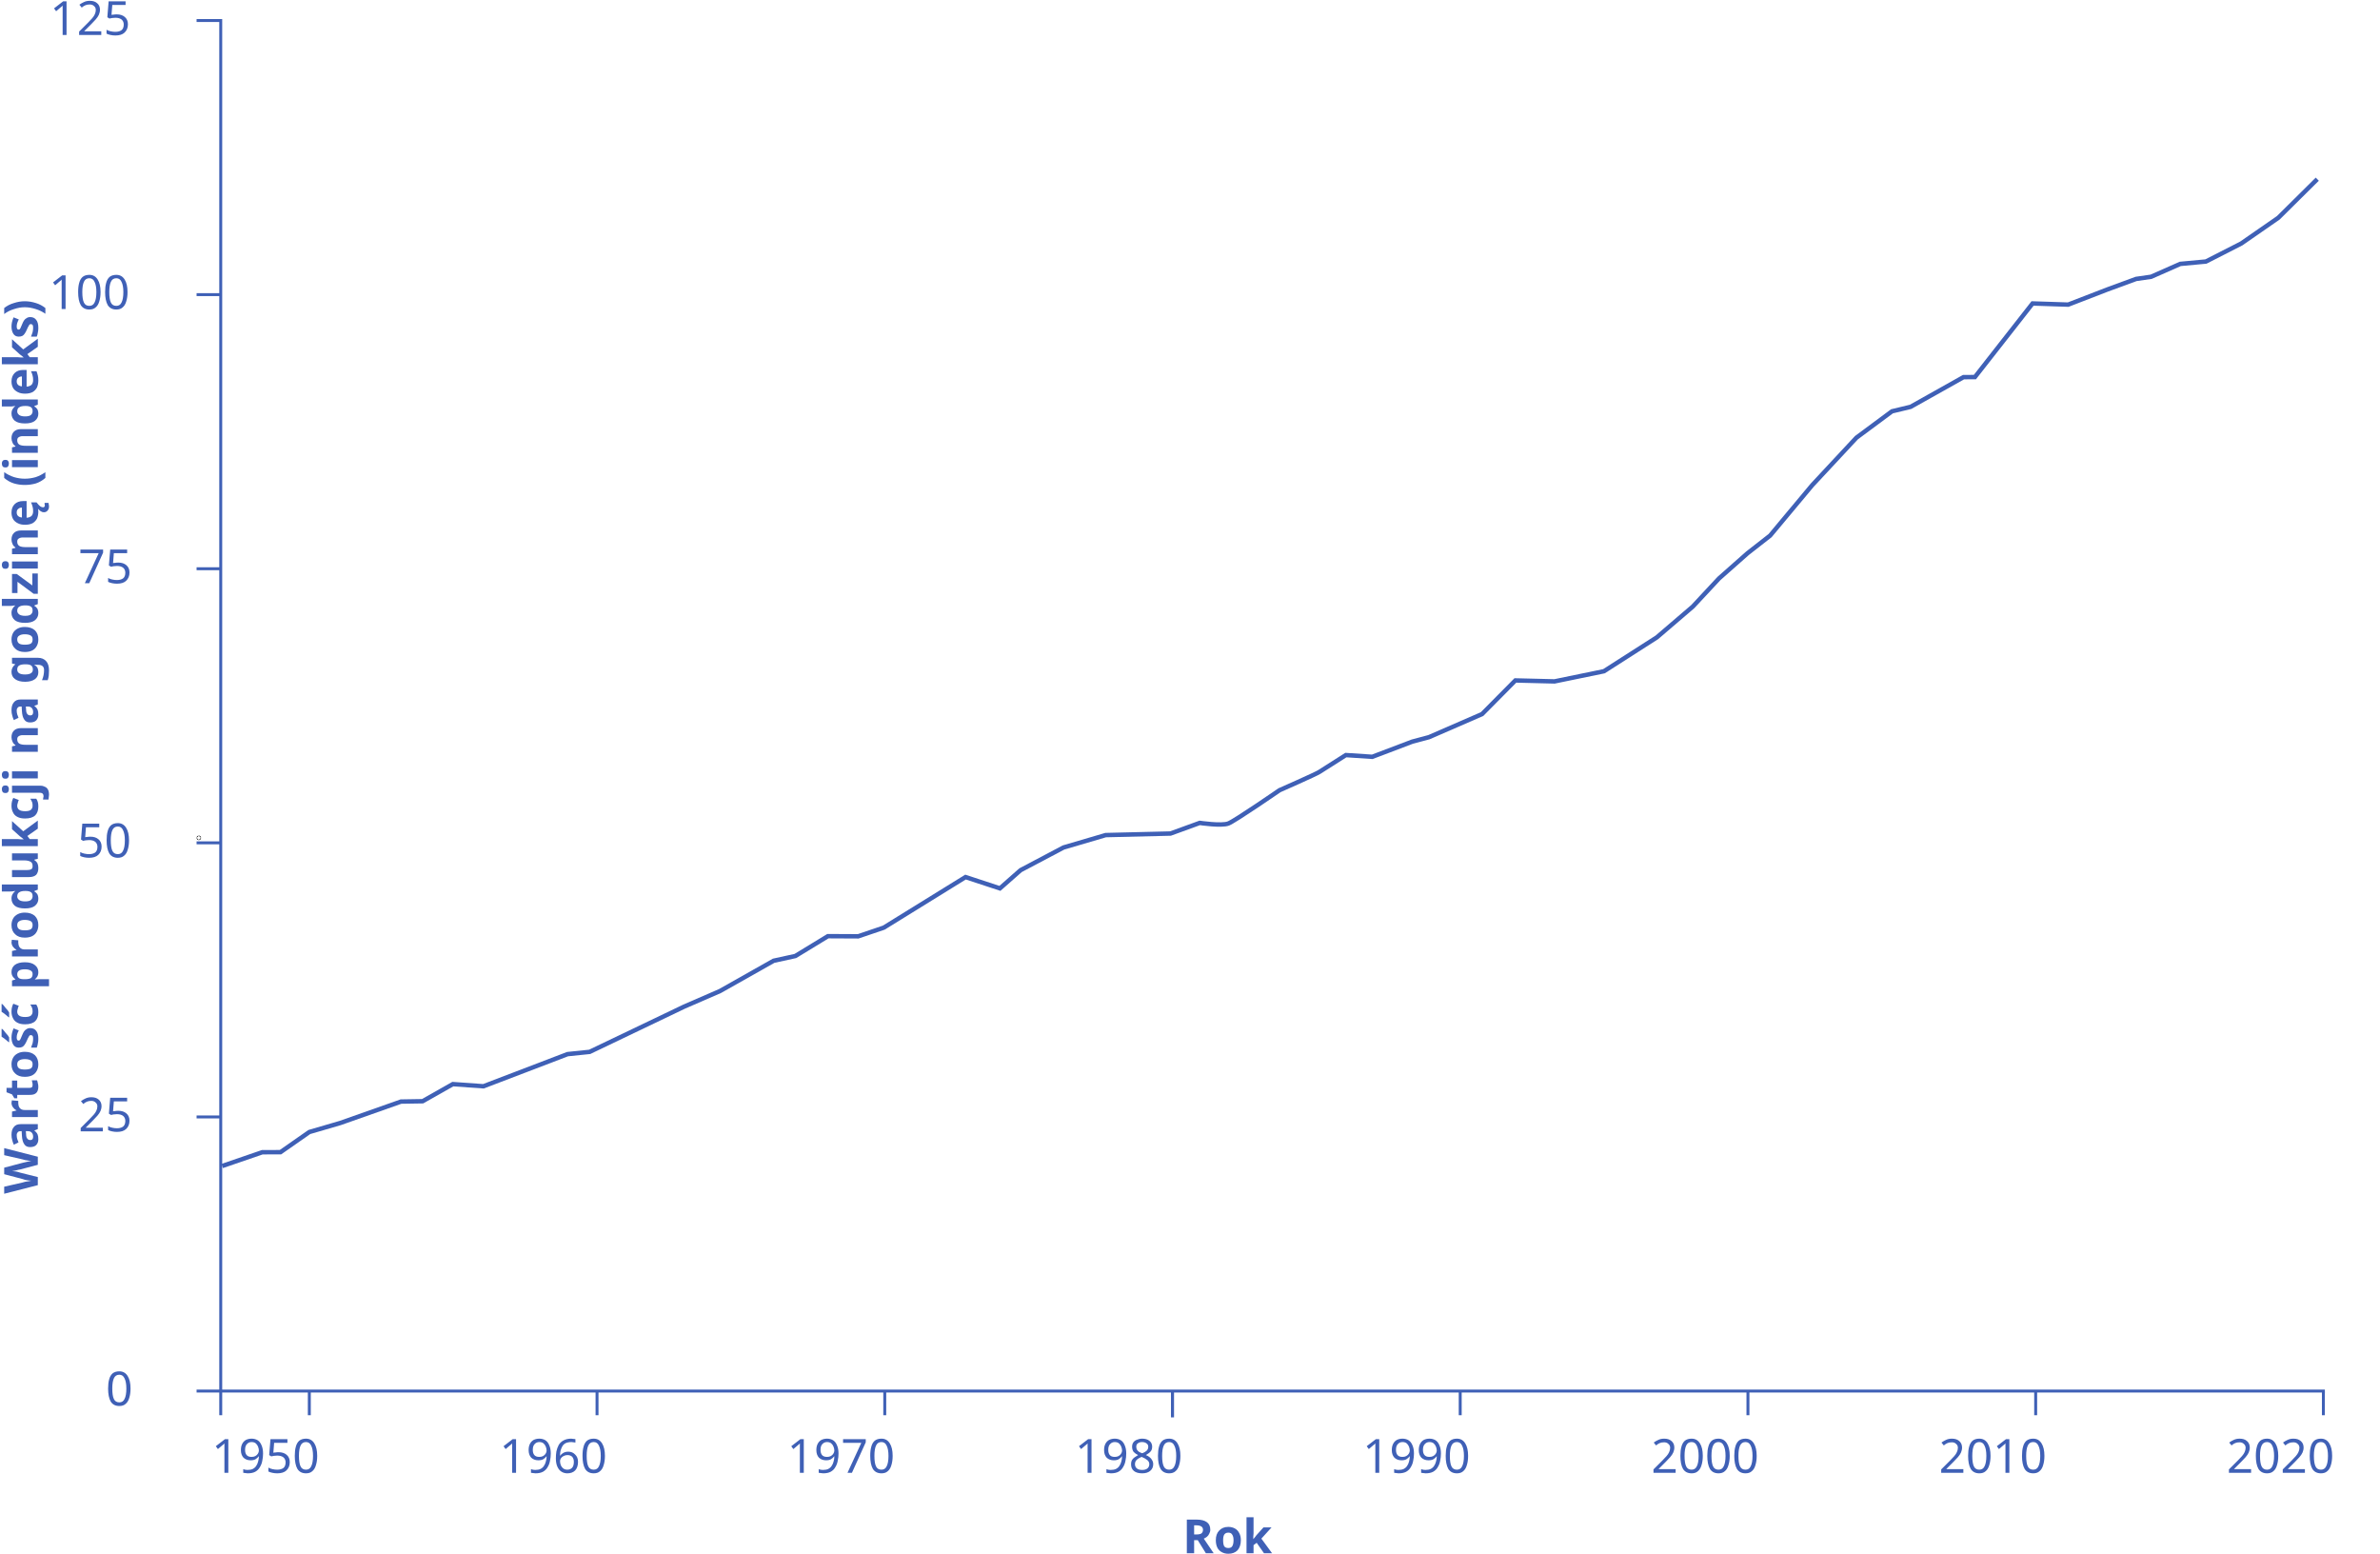
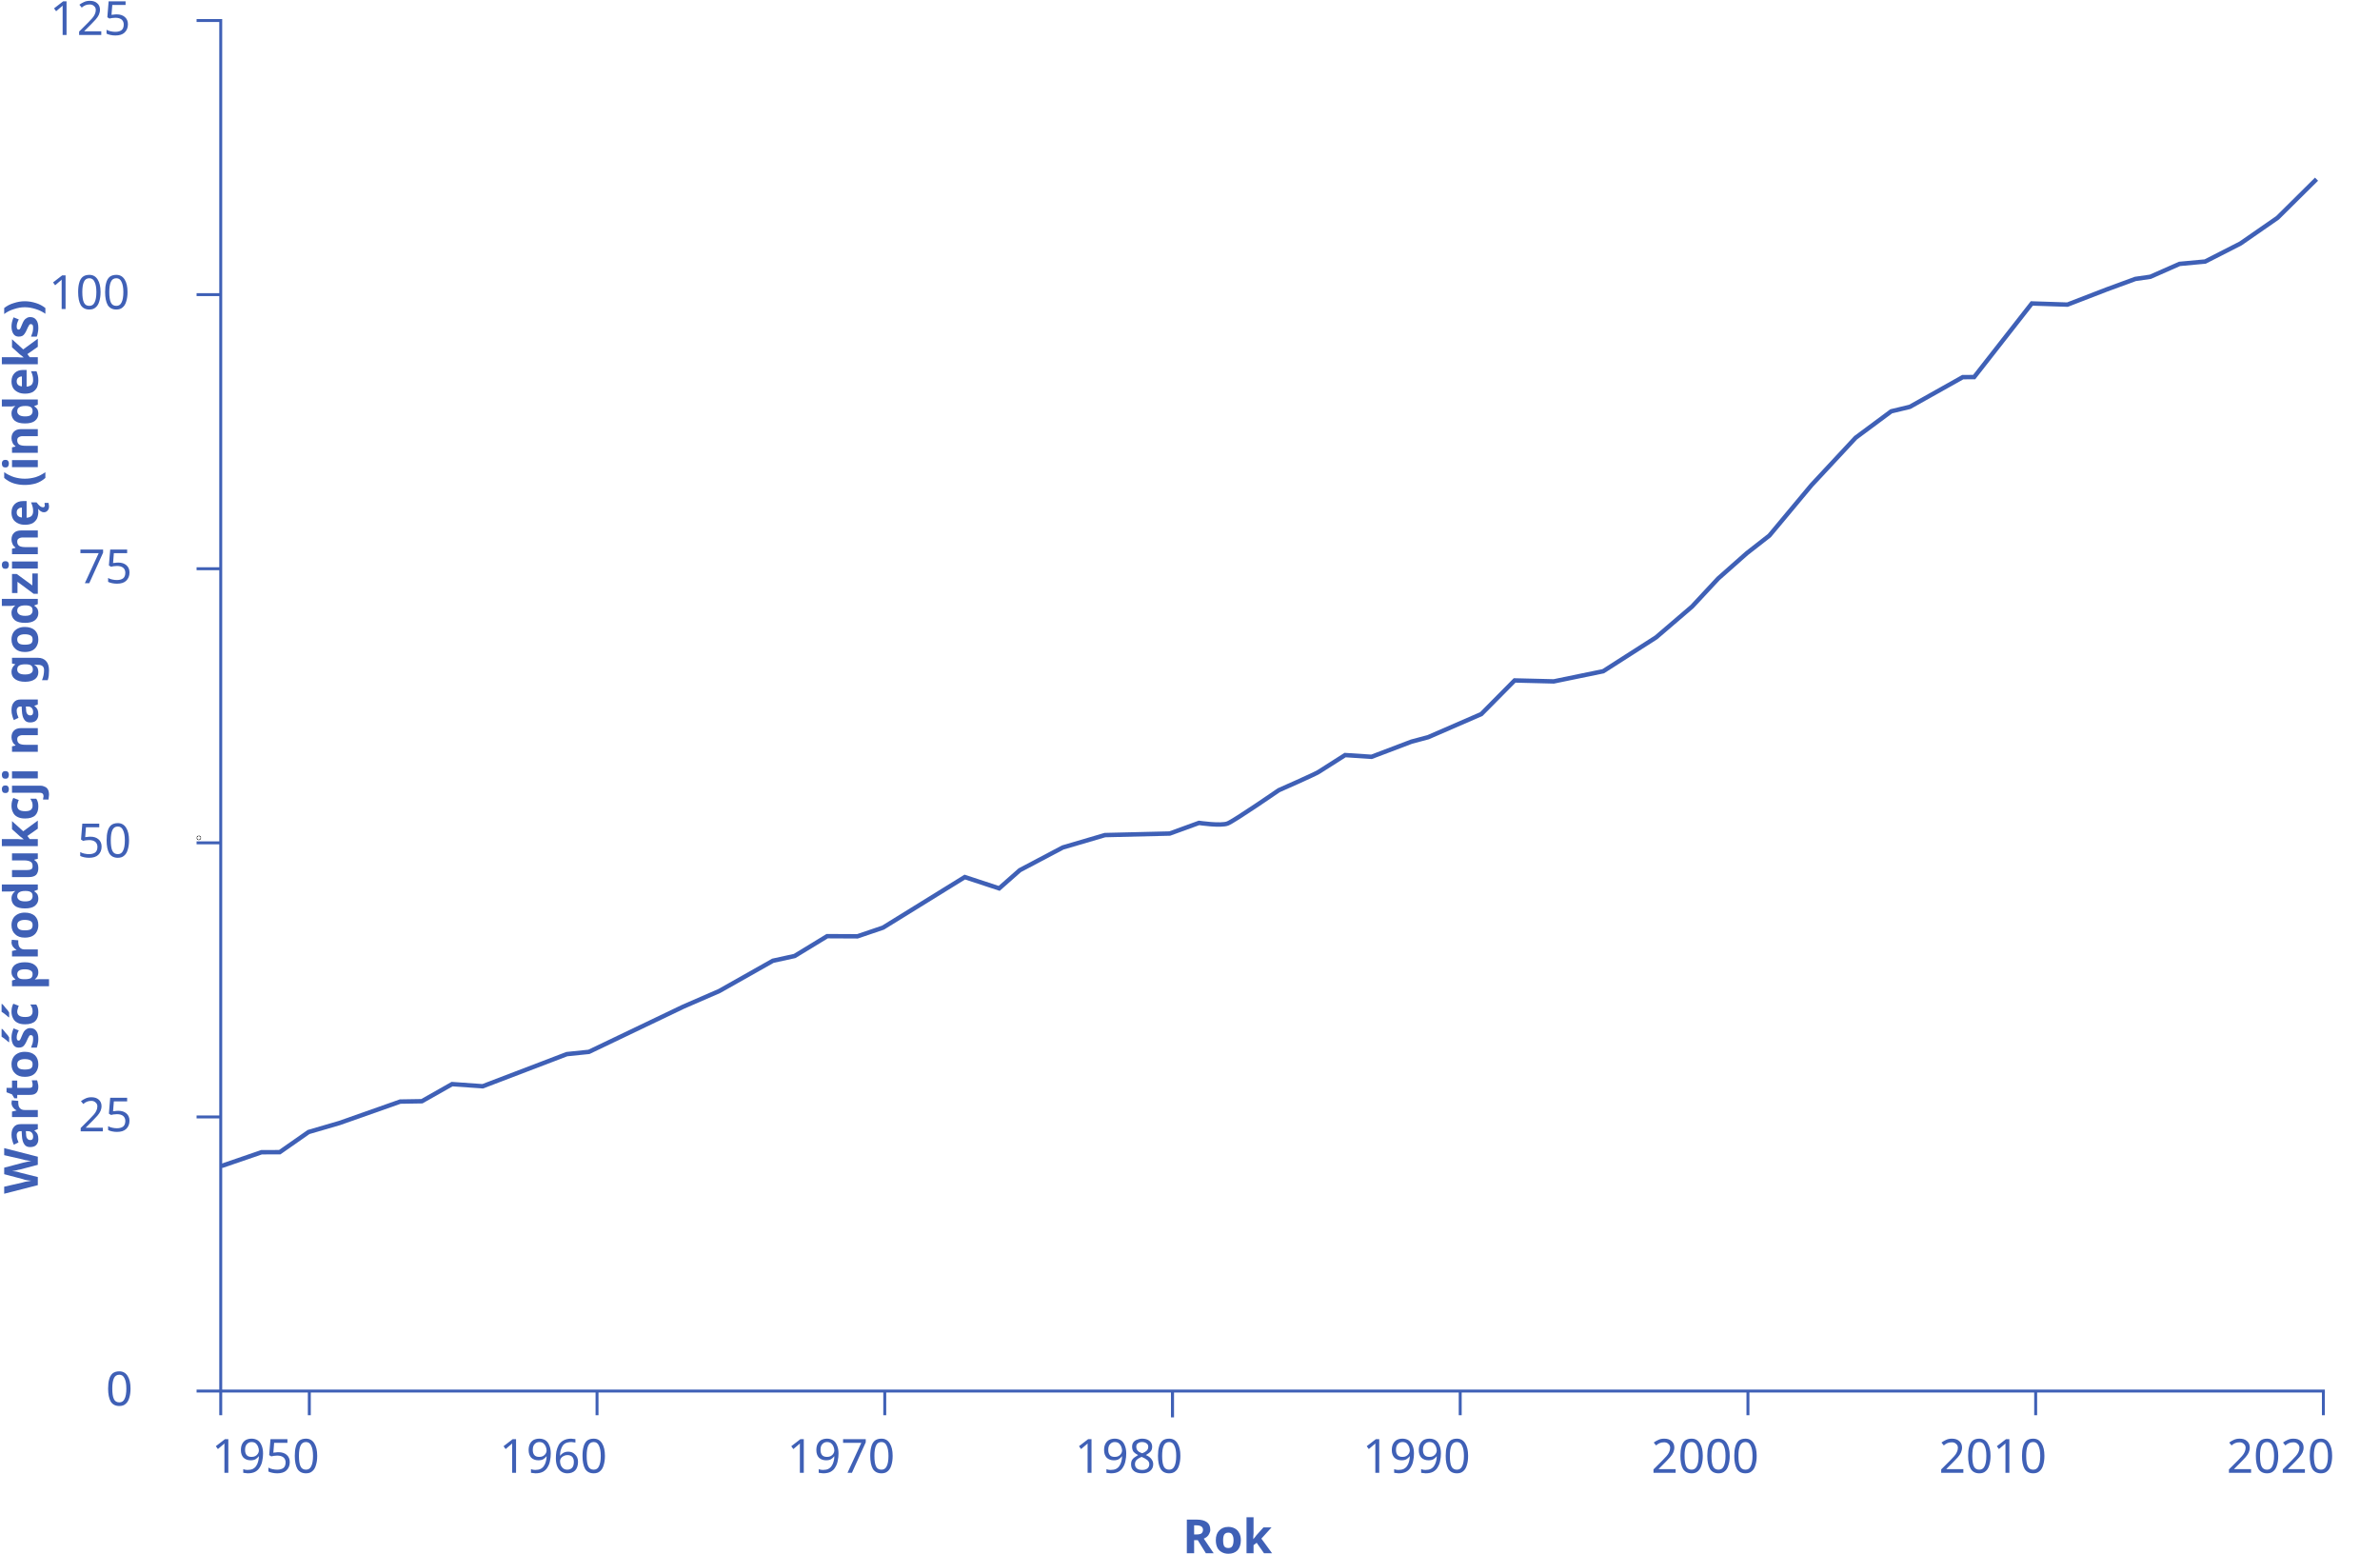
<svg xmlns="http://www.w3.org/2000/svg" width="142.687mm" height="93.139mm" viewBox="0 0 142.687 93.139" version="1.1" id="svg824" xml:space="preserve">
  <defs id="defs821" />
  <g id="layer1" transform="translate(-39.76036,-115.9631)">
-     <g id="g1966">
+     <g id="g1">
      <path d="m 51.546,199.342 h 1.494" style="fill:none;stroke:#3f60b6;stroke-width:0.176;stroke-linecap:butt;stroke-linejoin:miter;stroke-miterlimit:4;stroke-dasharray:none;stroke-opacity:1" id="path999" />
      <path d="m 51.546,182.912 h 1.458" style="fill:none;stroke:#3f60b6;stroke-width:0.176;stroke-linecap:butt;stroke-linejoin:miter;stroke-miterlimit:4;stroke-dasharray:none;stroke-opacity:1" id="path1001" />
      <path d="m 51.546,166.482 h 1.458" style="fill:none;stroke:#3f60b6;stroke-width:0.176;stroke-linecap:butt;stroke-linejoin:miter;stroke-miterlimit:4;stroke-dasharray:none;stroke-opacity:1" id="path1005" />
      <path d="m 51.546,150.053 h 1.458" style="fill:none;stroke:#3f60b6;stroke-width:0.176;stroke-linecap:butt;stroke-linejoin:miter;stroke-miterlimit:4;stroke-dasharray:none;stroke-opacity:1" id="path1007" />
      <path d="M 52.994,199.342 H 179.142" style="fill:none;stroke:#3f60b6;stroke-width:0.176;stroke-linecap:butt;stroke-linejoin:miter;stroke-miterlimit:4;stroke-dasharray:none;stroke-opacity:1" id="path1027" />
      <path d="m 52.994,199.403 v 1.388" style="fill:none;stroke:#3f60b6;stroke-width:0.176;stroke-linecap:butt;stroke-linejoin:miter;stroke-miterlimit:4;stroke-dasharray:none;stroke-opacity:1" id="path1029" />
      <path d="m 75.554,199.403 v 1.388" style="fill:none;stroke:#3f60b6;stroke-width:0.176;stroke-linecap:butt;stroke-linejoin:miter;stroke-miterlimit:4;stroke-dasharray:none;stroke-opacity:1" id="path1033" />
      <path d="m 92.804,199.403 v 1.388" style="fill:none;stroke:#3f60b6;stroke-width:0.176;stroke-linecap:butt;stroke-linejoin:miter;stroke-miterlimit:4;stroke-dasharray:none;stroke-opacity:1" id="path1037" />
      <path d="m 110.054,199.403 v 1.517" style="fill:none;stroke:#3f60b6;stroke-width:0.184;stroke-linecap:butt;stroke-linejoin:miter;stroke-miterlimit:4;stroke-dasharray:none;stroke-opacity:1" id="path1041" />
      <path d="m 127.304,199.403 v 1.388" style="fill:none;stroke:#3f60b6;stroke-width:0.176;stroke-linecap:butt;stroke-linejoin:miter;stroke-miterlimit:4;stroke-dasharray:none;stroke-opacity:1" id="path1047" />
      <path d="m 144.554,199.403 v 1.388" style="fill:none;stroke:#3f60b6;stroke-width:0.176;stroke-linecap:butt;stroke-linejoin:miter;stroke-miterlimit:4;stroke-dasharray:none;stroke-opacity:1" id="path1049" />
      <text xml:space="preserve" style="font-variant:normal;font-weight:normal;font-size:2.822px;font-family:ArialMT;-inkscape-font-specification:ArialMT;writing-mode:lr-tb;fill:#3f60b6;fill-opacity:1;fill-rule:nonzero;stroke:none;stroke-width:0.353" id="text20116-1-3-7-8-7-8-9-6-0-3-7-5-1-9-3" x="48.637" y="150.917">
        <tspan style="font-style:normal;font-variant:normal;font-weight:normal;font-stretch:normal;font-family:sans-serif;-inkscape-font-specification:sans-serif;text-align:center;text-anchor:middle;stroke-width:0.353" x="48.637" y="150.917" id="tspan4232-0-4-6-5-4-0-4-3-1-8-3-8-6-38">75</tspan>
      </text>
      <text xml:space="preserve" style="font-variant:normal;font-weight:normal;font-size:2.822px;font-family:ArialMT;-inkscape-font-specification:ArialMT;writing-mode:lr-tb;fill:#3f60b6;fill-opacity:1;fill-rule:nonzero;stroke:none;stroke-width:0.353" id="text20116-1-3-7-8-7-8-9-6-0-3-7-5-1-9-6" x="47.74" y="118.058">
        <tspan style="font-style:normal;font-variant:normal;font-weight:normal;font-stretch:normal;font-family:sans-serif;-inkscape-font-specification:sans-serif;text-align:center;text-anchor:middle;stroke-width:0.353" x="47.74" y="118.058" id="tspan4232-0-4-6-5-4-0-4-3-1-8-3-8-6-0">125</tspan>
      </text>
      <text xml:space="preserve" style="font-variant:normal;font-weight:normal;font-size:2.822px;font-family:ArialMT;-inkscape-font-specification:ArialMT;writing-mode:lr-tb;fill:#3f60b6;fill-opacity:1;fill-rule:nonzero;stroke:none;stroke-width:0.353" id="text20116-1-3-7-8-7-8-9-6-0-3-7-5-1-9-48" x="48.578" y="167.347">
        <tspan style="font-style:normal;font-variant:normal;font-weight:normal;font-stretch:normal;font-family:sans-serif;-inkscape-font-specification:sans-serif;text-align:center;text-anchor:middle;stroke-width:0.353" x="48.578" y="167.347" id="tspan4232-0-4-6-5-4-0-4-3-1-8-3-8-6-8">50</tspan>
      </text>
      <text xml:space="preserve" style="font-variant:normal;font-weight:normal;font-size:2.822px;font-family:ArialMT;-inkscape-font-specification:ArialMT;writing-mode:lr-tb;fill:#3f60b6;fill-opacity:1;fill-rule:nonzero;stroke:none;stroke-width:0.353" id="text20116-1-3-7-8-7-8-9-6-0-3-7-5-1-9-7" x="48.637" y="183.777">
        <tspan style="font-style:normal;font-variant:normal;font-weight:normal;font-stretch:normal;font-family:sans-serif;-inkscape-font-specification:sans-serif;text-align:center;text-anchor:middle;stroke-width:0.353" x="48.637" y="183.777" id="tspan4232-0-4-6-5-4-0-4-3-1-8-3-8-6-7">25</tspan>
      </text>
      <text xml:space="preserve" style="font-variant:normal;font-weight:normal;font-size:2.822px;font-family:ArialMT;-inkscape-font-specification:ArialMT;writing-mode:lr-tb;fill:#3f60b6;fill-opacity:1;fill-rule:nonzero;stroke:none;stroke-width:0.353" id="text20116-1-3-7-8-7-8-9-6-0-3-7-5-1-9-7-6" x="49.476" y="200.207">
        <tspan style="font-style:normal;font-variant:normal;font-weight:normal;font-stretch:normal;font-family:sans-serif;-inkscape-font-specification:sans-serif;text-align:center;text-anchor:middle;stroke-width:0.353" x="49.476" y="200.207" id="tspan4232-0-4-6-5-4-0-4-3-1-8-3-8-6-7-2">0</tspan>
      </text>
      <text xml:space="preserve" style="font-variant:normal;font-weight:normal;font-size:2.822px;font-family:ArialMT;-inkscape-font-specification:ArialMT;writing-mode:lr-tb;fill:#3f60b6;fill-opacity:1;fill-rule:nonzero;stroke:none;stroke-width:0.353" id="text20116-1-3-7-8-7-8-9-6-0-3-7-5-1-9-64" x="47.68" y="134.487">
        <tspan style="font-style:normal;font-variant:normal;font-weight:normal;font-stretch:normal;font-family:sans-serif;-inkscape-font-specification:sans-serif;text-align:center;text-anchor:middle;stroke-width:0.353" x="47.68" y="134.487" id="tspan4232-0-4-6-5-4-0-4-3-1-8-3-8-6-30">100</tspan>
      </text>
      <text xml:space="preserve" style="font-variant:normal;font-weight:normal;font-size:2.822px;font-family:ArialMT;-inkscape-font-specification:ArialMT;writing-mode:lr-tb;fill:#3f60b6;fill-opacity:1;fill-rule:nonzero;stroke:none;stroke-width:0.353" id="text20116-1-3-7-8-7-8-9-6-0-3-7-5-1-9-5-8-8" x="75.493" y="204.245">
        <tspan style="font-style:normal;font-variant:normal;font-weight:normal;font-stretch:normal;font-family:sans-serif;-inkscape-font-specification:sans-serif;text-align:center;text-anchor:middle;stroke-width:0.353" x="75.493" y="204.245" id="tspan4232-0-4-6-5-4-0-4-3-1-8-3-8-6-4-9-0">1960</tspan>
      </text>
      <path d="m 58.305,199.403 v 1.388" style="fill:none;stroke:#3f60b6;stroke-width:0.176;stroke-linecap:butt;stroke-linejoin:miter;stroke-miterlimit:4;stroke-dasharray:none;stroke-opacity:1" id="path1029-6" />
      <text xml:space="preserve" style="font-variant:normal;font-weight:normal;font-size:2.822px;font-family:ArialMT;-inkscape-font-specification:ArialMT;writing-mode:lr-tb;fill:#3f60b6;fill-opacity:1;fill-rule:nonzero;stroke:none;stroke-width:0.353" id="text20116-1-3-7-8-7-8-9-6-0-3-7-5-1-9-5-8-8-2-7-3-2" x="58.243" y="204.245">
        <tspan style="font-style:normal;font-variant:normal;font-weight:normal;font-stretch:normal;font-family:sans-serif;-inkscape-font-specification:sans-serif;text-align:center;text-anchor:middle;stroke-width:0.353" x="58.243" y="204.245" id="tspan4232-0-4-6-5-4-0-4-3-1-8-3-8-6-4-9-0-1-9-6-9">1950</tspan>
      </text>
      <text xml:space="preserve" style="font-variant:normal;font-weight:normal;font-size:2.822px;font-family:ArialMT;-inkscape-font-specification:ArialMT;writing-mode:lr-tb;fill:#3f60b6;fill-opacity:1;fill-rule:nonzero;stroke:none;stroke-width:0.353" id="text20116-1-3-7-8-7-8-9-6-0-3-7-5-1-9-5-8-8-0" x="92.743" y="204.245">
        <tspan style="font-style:normal;font-variant:normal;font-weight:normal;font-stretch:normal;font-family:sans-serif;-inkscape-font-specification:sans-serif;text-align:center;text-anchor:middle;stroke-width:0.353" x="92.743" y="204.245" id="tspan4232-0-4-6-5-4-0-4-3-1-8-3-8-6-4-9-0-5">1970</tspan>
      </text>
      <text xml:space="preserve" style="font-variant:normal;font-weight:normal;font-size:2.822px;font-family:ArialMT;-inkscape-font-specification:ArialMT;writing-mode:lr-tb;fill:#3f60b6;fill-opacity:1;fill-rule:nonzero;stroke:none;stroke-width:0.353" id="text20116-1-3-7-8-7-8-9-6-0-3-7-5-1-9-5-8-8-8" x="109.993" y="204.245">
        <tspan style="font-style:normal;font-variant:normal;font-weight:normal;font-stretch:normal;font-family:sans-serif;-inkscape-font-specification:sans-serif;text-align:center;text-anchor:middle;stroke-width:0.353" x="109.993" y="204.245" id="tspan4232-0-4-6-5-4-0-4-3-1-8-3-8-6-4-9-0-50">1980</tspan>
      </text>
      <text xml:space="preserve" style="font-variant:normal;font-weight:normal;font-size:2.822px;font-family:ArialMT;-inkscape-font-specification:ArialMT;writing-mode:lr-tb;fill:#3f60b6;fill-opacity:1;fill-rule:nonzero;stroke:none;stroke-width:0.353" id="text20116-1-3-7-8-7-8-9-6-0-3-7-5-1-9-5-8-8-62" x="127.243" y="204.245">
        <tspan style="font-style:normal;font-variant:normal;font-weight:normal;font-stretch:normal;font-family:sans-serif;-inkscape-font-specification:sans-serif;text-align:center;text-anchor:middle;stroke-width:0.353" x="127.243" y="204.245" id="tspan4232-0-4-6-5-4-0-4-3-1-8-3-8-6-4-9-0-58">1990</tspan>
      </text>
      <text xml:space="preserve" style="font-variant:normal;font-weight:normal;font-size:2.822px;font-family:ArialMT;-inkscape-font-specification:ArialMT;writing-mode:lr-tb;fill:#3f60b6;fill-opacity:1;fill-rule:nonzero;stroke:none;stroke-width:0.353" id="text20116-1-3-7-8-7-8-9-6-0-3-7-5-1-9-5-8-8-24" x="144.544" y="204.245">
        <tspan style="font-style:normal;font-variant:normal;font-weight:normal;font-stretch:normal;font-family:sans-serif;-inkscape-font-specification:sans-serif;text-align:center;text-anchor:middle;stroke-width:0.353" x="144.544" y="204.245" id="tspan4232-0-4-6-5-4-0-4-3-1-8-3-8-6-4-9-0-0">2000</tspan>
      </text>
      <text xml:space="preserve" style="font-variant:normal;font-weight:normal;font-size:2.822px;font-family:ArialMT;-inkscape-font-specification:ArialMT;writing-mode:lr-tb;fill:#3f60b6;fill-opacity:1;fill-rule:nonzero;stroke:none;stroke-width:0.353" id="text20116-1-3-7-8-7-8-9-6-0-3-7-5-1-9-5-8-8-08" x="161.794" y="204.245">
        <tspan style="font-style:normal;font-variant:normal;font-weight:normal;font-stretch:normal;font-family:sans-serif;-inkscape-font-specification:sans-serif;text-align:center;text-anchor:middle;stroke-width:0.353" x="161.794" y="204.245" id="tspan4232-0-4-6-5-4-0-4-3-1-8-3-8-6-4-9-0-13">2010</tspan>
      </text>
      <path d="m 161.804,199.403 v 1.388" style="fill:none;stroke:#3f60b6;stroke-width:0.176;stroke-linecap:butt;stroke-linejoin:miter;stroke-miterlimit:4;stroke-dasharray:none;stroke-opacity:1" id="path1051-3" />
      <text xml:space="preserve" style="font-variant:normal;font-weight:normal;font-size:2.822px;font-family:ArialMT;-inkscape-font-specification:ArialMT;writing-mode:lr-tb;fill:#3f60b6;fill-opacity:1;fill-rule:nonzero;stroke:none;stroke-width:0.353" id="text20116-1-3-7-8-7-8-9-6-0-3-7-5-1-9-5-8-8-08-6" x="179.044" y="204.245">
        <tspan style="font-style:normal;font-variant:normal;font-weight:normal;font-stretch:normal;font-family:sans-serif;-inkscape-font-specification:sans-serif;text-align:center;text-anchor:middle;stroke-width:0.353" x="179.044" y="204.245" id="tspan4232-0-4-6-5-4-0-4-3-1-8-3-8-6-4-9-0-13-0">2020</tspan>
      </text>
      <path d="m 179.053,199.403 v 1.388" style="fill:none;stroke:#3f60b6;stroke-width:0.176;stroke-linecap:butt;stroke-linejoin:miter;stroke-miterlimit:4;stroke-dasharray:none;stroke-opacity:1" id="path1051-3-6" />
      <text xml:space="preserve" style="font-variant:normal;font-weight:normal;font-size:2.822px;font-family:ArialMT;-inkscape-font-specification:ArialMT;writing-mode:lr-tb;fill:#3f60b6;fill-opacity:1;fill-rule:nonzero;stroke:none;stroke-width:0.353" id="text20116-1-3-7-7-1-6-3-0" x="115.911" y="209.062">
        <tspan style="font-style:normal;font-variant:normal;font-weight:bold;font-stretch:normal;font-family:sans-serif;-inkscape-font-specification:'sans-serif Bold';text-align:center;text-anchor:middle;stroke-width:0.353" x="115.911" y="209.062" id="tspan4232-0-4-4-4-4-8-8">Rok</tspan>
      </text>
      <text xml:space="preserve" style="font-variant:normal;font-weight:normal;font-size:2.822px;font-family:ArialMT;-inkscape-font-specification:ArialMT;writing-mode:lr-tb;fill:#3f60b6;fill-opacity:1;fill-rule:nonzero;stroke:none;stroke-width:0.353" id="text20116-1-3-7-7-1-6-3-1-3" x="-158.144" y="42.027" transform="rotate(-90)">
        <tspan style="font-style:normal;font-variant:normal;font-weight:bold;font-stretch:normal;font-family:sans-serif;-inkscape-font-specification:'sans-serif Bold';text-align:center;text-anchor:middle;stroke-width:0.353" x="-158.144" y="42.027" id="tspan4232-0-4-4-4-4-8-1-6">Wartość produkcji na godzinę (indeks)</tspan>
      </text>
      <path d="m 51.546,133.623 h 1.458" style="fill:none;stroke:#3f60b6;stroke-width:0.176;stroke-linecap:butt;stroke-linejoin:miter;stroke-miterlimit:4;stroke-dasharray:none;stroke-opacity:1" id="path1009-0" />
      <path d="m 51.546,117.193 h 1.458" style="fill:none;stroke:#3f60b6;stroke-width:0.176;stroke-linecap:butt;stroke-linejoin:miter;stroke-miterlimit:4;stroke-dasharray:none;stroke-opacity:1" id="path1013-2" />
      <path d="M 52.994,199.342 V 117.105" style="fill:none;stroke:#3f60b6;stroke-width:0.176;stroke-linecap:butt;stroke-linejoin:miter;stroke-miterlimit:4;stroke-dasharray:none;stroke-opacity:1" id="path997" />
      <circle id="path3857" style="fill:#000000;stroke:#000000;stroke-width:0.265" cx="51.68" cy="166.184" r="0.001" />
-       <path style="fill:none;stroke:#3f60b6;stroke-width:0.265;stroke-opacity:1" d="m 53.082,185.853 2.405,-0.826 1.088,-0.003 1.73,-1.208 1.851,-0.54 3.644,-1.285 1.297,-0.021 1.812,-1.026 1.834,0.13 5.044,-1.927 1.326,-0.136 5.66,-2.71 2.153,-0.935 3.216,-1.816 1.303,-0.285 1.95,-1.188 1.816,0.009 1.533,-0.521 4.903,-3.031 2.061,0.678 1.236,-1.089 2.579,-1.363 2.525,-0.742 3.886,-0.093 1.754,-0.638 c 0,0 1.307,0.195 1.716,0.035 0.409,-0.16 3.066,-1.993 3.066,-1.993 0,0 2.158,-0.949 2.386,-1.095 0.229,-0.147 1.592,-1.012 1.592,-1.012 l 1.584,0.104 2.395,-0.909 1.001,-0.267 3.185,-1.385 1.998,-2.017 2.347,0.058 2.964,-0.61 3.171,-2.03 2.155,-1.845 1.568,-1.683 1.713,-1.514 1.353,-1.057 2.527,-3.026 2.648,-2.842 2.133,-1.582 1.115,-0.268 3.172,-1.78 0.684,-0.005 3.457,-4.412 2.135,0.07 2.355,-0.91 1.716,-0.63 0.9,-0.129 1.748,-0.772 1.539,-0.142 2.119,-1.082 2.221,-1.54 2.336,-2.314" id="path6719" />
+       <path style="fill:none;stroke:#3f60b6;stroke-width:0.265;stroke-opacity:1" d="m 53.037,185.853 2.405,-0.826 1.088,-0.003 1.73,-1.208 1.851,-0.54 3.644,-1.285 1.297,-0.021 1.812,-1.026 1.834,0.13 5.044,-1.927 1.326,-0.136 5.66,-2.71 2.153,-0.935 3.216,-1.816 1.303,-0.285 1.95,-1.188 1.816,0.009 1.533,-0.521 4.903,-3.031 2.061,0.678 1.236,-1.089 2.579,-1.363 2.525,-0.742 3.886,-0.093 1.754,-0.638 c 0,0 1.307,0.195 1.716,0.035 0.409,-0.16 3.066,-1.993 3.066,-1.993 0,0 2.158,-0.949 2.386,-1.095 0.229,-0.147 1.592,-1.012 1.592,-1.012 l 1.584,0.104 2.395,-0.909 1.001,-0.267 3.185,-1.385 1.998,-2.017 2.347,0.058 2.964,-0.61 3.171,-2.03 2.155,-1.845 1.568,-1.683 1.713,-1.514 1.353,-1.057 2.527,-3.026 2.648,-2.842 2.133,-1.582 1.115,-0.268 3.172,-1.78 0.684,-0.005 3.457,-4.412 2.135,0.07 2.355,-0.91 1.716,-0.63 0.9,-0.129 1.748,-0.772 1.539,-0.142 2.119,-1.082 2.221,-1.54 2.336,-2.314" id="path6719" />
    </g>
  </g>
</svg>
